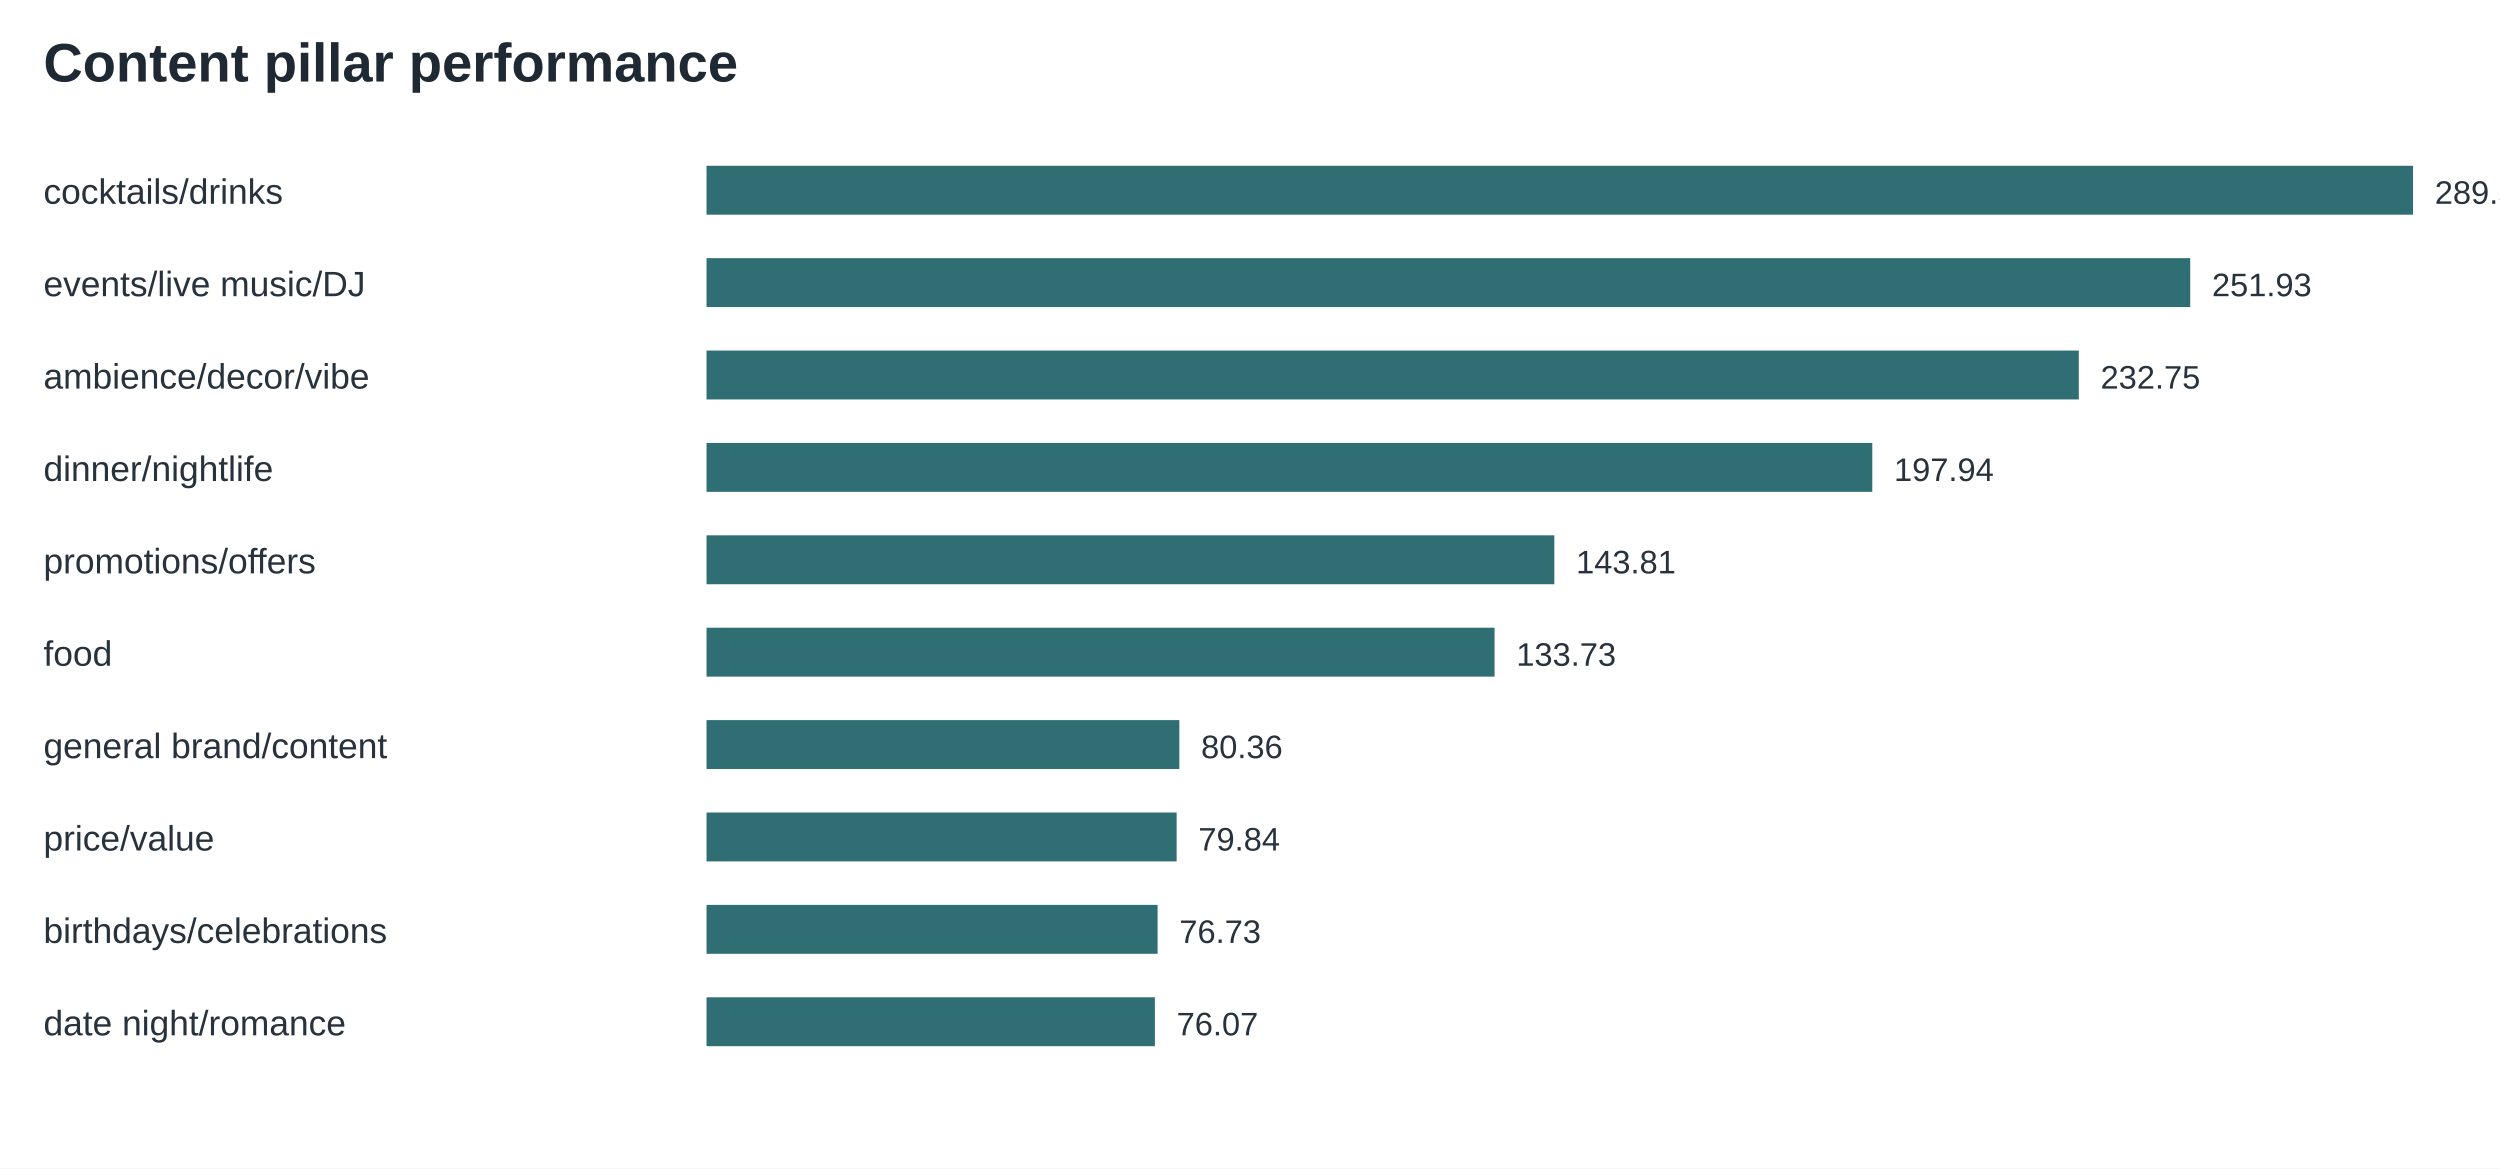
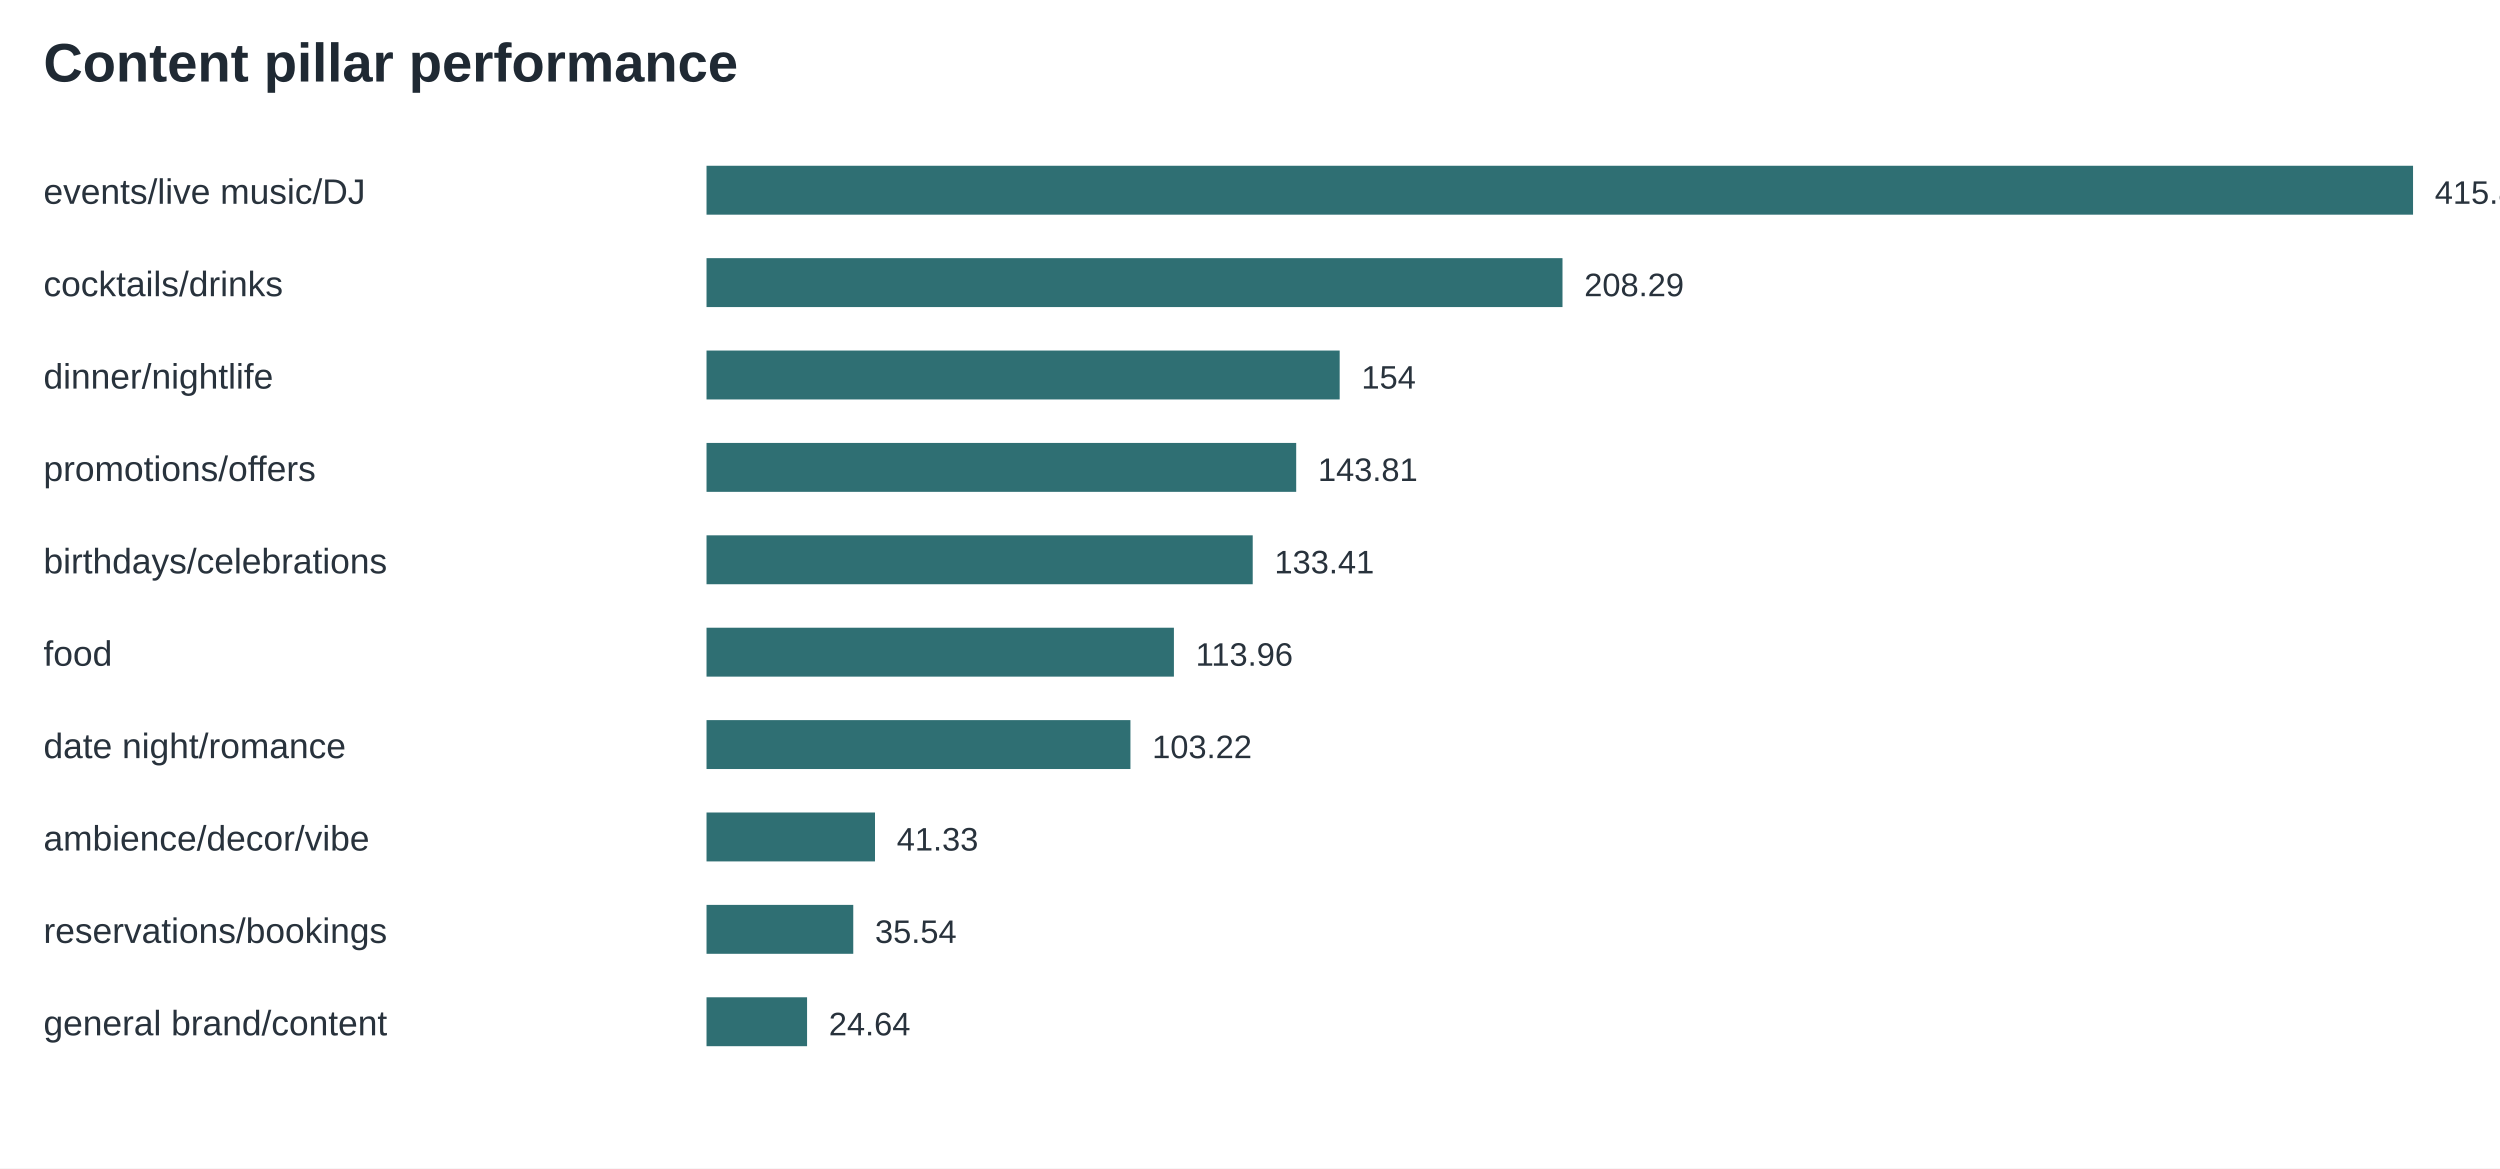
<svg xmlns="http://www.w3.org/2000/svg" width="920" height="430" viewBox="0 0 920 430">
  <rect width="100%" height="100%" fill="#ffffff" />
  <text x="16" y="30" font-family="Arial, sans-serif" font-size="20" font-weight="700" fill="#1f2933">Content pillar performance</text>
  <g font-family="Arial, sans-serif">
-     <text x="16" y="75" font-size="13" fill="#28323c">cocktails/drinks</text>
+     <text x="16" y="75" font-size="13" fill="#28323c">events/live music/DJ</text>
    <rect x="260" y="61" width="628" height="18" fill="#2f6f73" />
-     <text x="896" y="75" font-size="12" fill="#28323c">289.59</text>
-     <text x="16" y="109" font-size="13" fill="#28323c">events/live music/DJ</text>
-     <rect x="260" y="95" width="546" height="18" fill="#2f6f73" />
-     <text x="814" y="109" font-size="12" fill="#28323c">251.93</text>
-     <text x="16" y="143" font-size="13" fill="#28323c">ambience/decor/vibe</text>
-     <rect x="260" y="129" width="505" height="18" fill="#2f6f73" />
-     <text x="773" y="143" font-size="12" fill="#28323c">232.75</text>
-     <text x="16" y="177" font-size="13" fill="#28323c">dinner/nightlife</text>
-     <rect x="260" y="163" width="429" height="18" fill="#2f6f73" />
-     <text x="697" y="177" font-size="12" fill="#28323c">197.94</text>
-     <text x="16" y="211" font-size="13" fill="#28323c">promotions/offers</text>
-     <rect x="260" y="197" width="312" height="18" fill="#2f6f73" />
-     <text x="580" y="211" font-size="12" fill="#28323c">143.81</text>
+     <text x="896" y="75" font-size="12" fill="#28323c">415.83</text>
+     <text x="16" y="109" font-size="13" fill="#28323c">cocktails/drinks</text>
+     <rect x="260" y="95" width="315" height="18" fill="#2f6f73" />
+     <text x="583" y="109" font-size="12" fill="#28323c">208.29</text>
+     <text x="16" y="143" font-size="13" fill="#28323c">dinner/nightlife</text>
+     <rect x="260" y="129" width="233" height="18" fill="#2f6f73" />
+     <text x="501" y="143" font-size="12" fill="#28323c">154</text>
+     <text x="16" y="177" font-size="13" fill="#28323c">promotions/offers</text>
+     <rect x="260" y="163" width="217" height="18" fill="#2f6f73" />
+     <text x="485" y="177" font-size="12" fill="#28323c">143.81</text>
+     <text x="16" y="211" font-size="13" fill="#28323c">birthdays/celebrations</text>
+     <rect x="260" y="197" width="201" height="18" fill="#2f6f73" />
+     <text x="469" y="211" font-size="12" fill="#28323c">133.41</text>
    <text x="16" y="245" font-size="13" fill="#28323c">food</text>
-     <rect x="260" y="231" width="290" height="18" fill="#2f6f73" />
-     <text x="558" y="245" font-size="12" fill="#28323c">133.73</text>
-     <text x="16" y="279" font-size="13" fill="#28323c">general brand/content</text>
-     <rect x="260" y="265" width="174" height="18" fill="#2f6f73" />
-     <text x="442" y="279" font-size="12" fill="#28323c">80.36</text>
-     <text x="16" y="313" font-size="13" fill="#28323c">price/value</text>
-     <rect x="260" y="299" width="173" height="18" fill="#2f6f73" />
-     <text x="441" y="313" font-size="12" fill="#28323c">79.84</text>
-     <text x="16" y="347" font-size="13" fill="#28323c">birthdays/celebrations</text>
-     <rect x="260" y="333" width="166" height="18" fill="#2f6f73" />
-     <text x="434" y="347" font-size="12" fill="#28323c">76.73</text>
-     <text x="16" y="381" font-size="13" fill="#28323c">date night/romance</text>
-     <rect x="260" y="367" width="165" height="18" fill="#2f6f73" />
-     <text x="433" y="381" font-size="12" fill="#28323c">76.07</text>
+     <rect x="260" y="231" width="172" height="18" fill="#2f6f73" />
+     <text x="440" y="245" font-size="12" fill="#28323c">113.96</text>
+     <text x="16" y="279" font-size="13" fill="#28323c">date night/romance</text>
+     <rect x="260" y="265" width="156" height="18" fill="#2f6f73" />
+     <text x="424" y="279" font-size="12" fill="#28323c">103.22</text>
+     <text x="16" y="313" font-size="13" fill="#28323c">ambience/decor/vibe</text>
+     <rect x="260" y="299" width="62" height="18" fill="#2f6f73" />
+     <text x="330" y="313" font-size="12" fill="#28323c">41.33</text>
+     <text x="16" y="347" font-size="13" fill="#28323c">reservations/bookings</text>
+     <rect x="260" y="333" width="54" height="18" fill="#2f6f73" />
+     <text x="322" y="347" font-size="12" fill="#28323c">35.54</text>
+     <text x="16" y="381" font-size="13" fill="#28323c">general brand/content</text>
+     <rect x="260" y="367" width="37" height="18" fill="#2f6f73" />
+     <text x="305" y="381" font-size="12" fill="#28323c">24.64</text>
  </g>
</svg>
